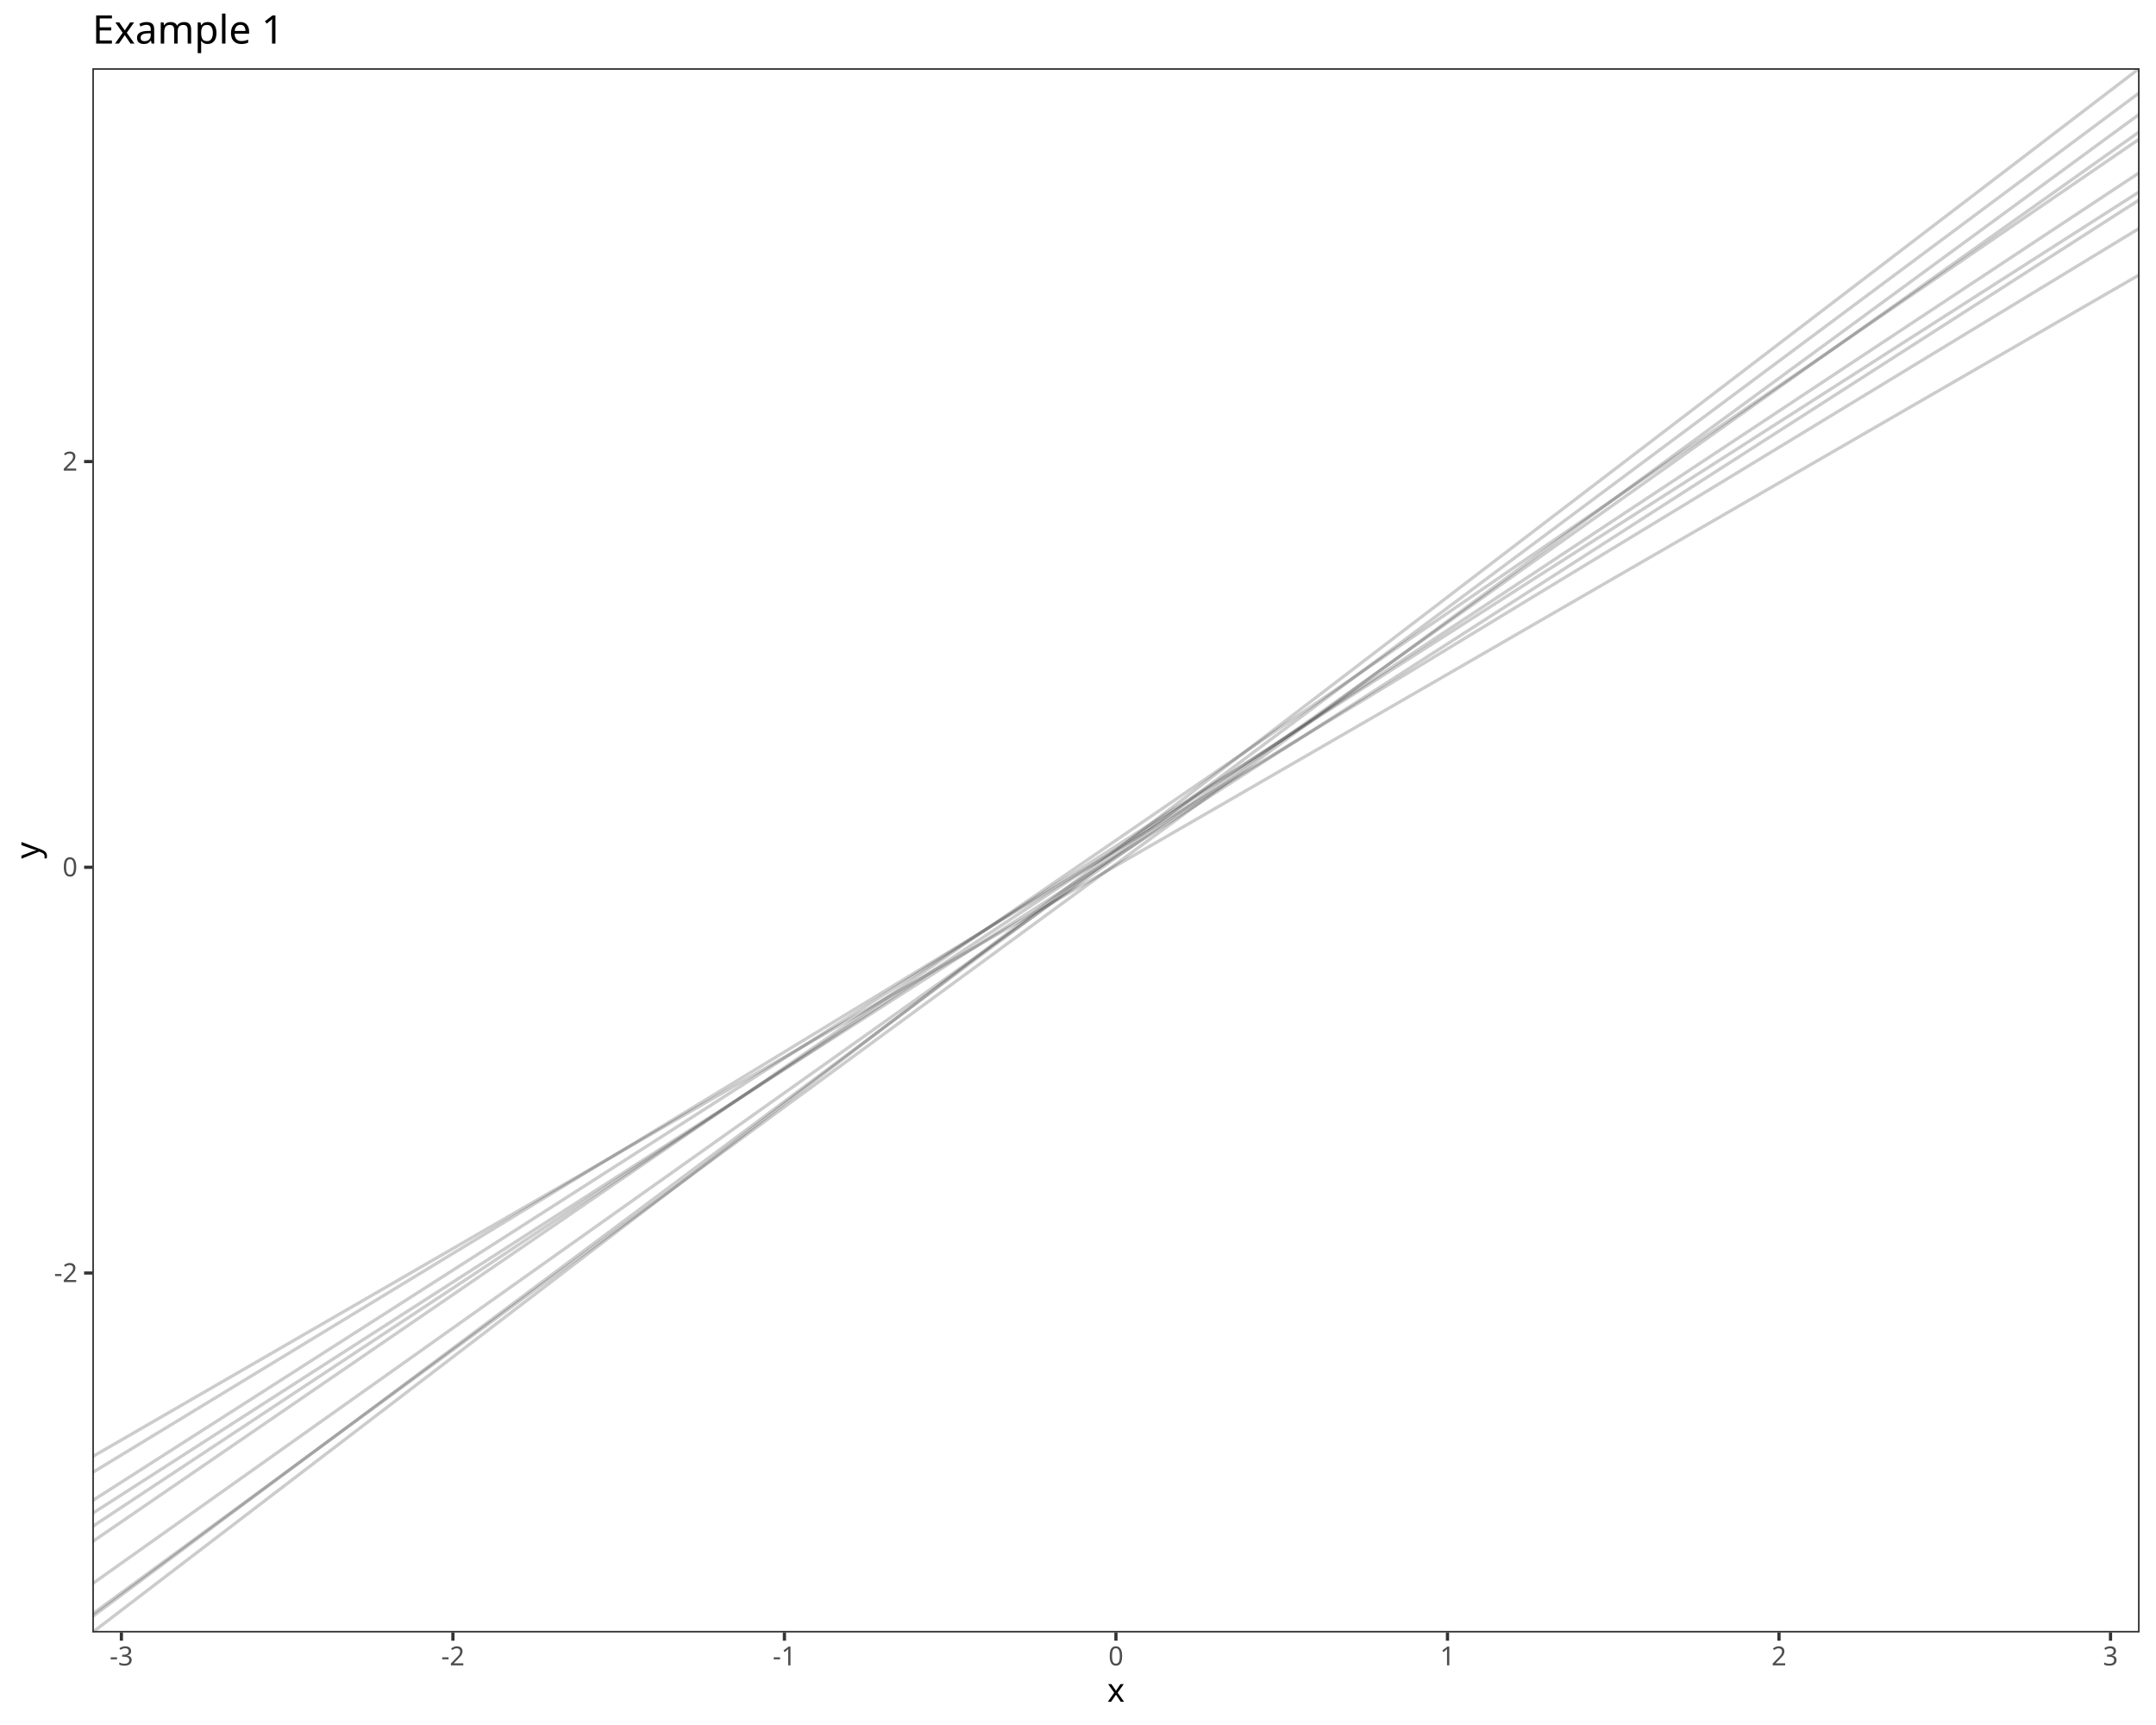
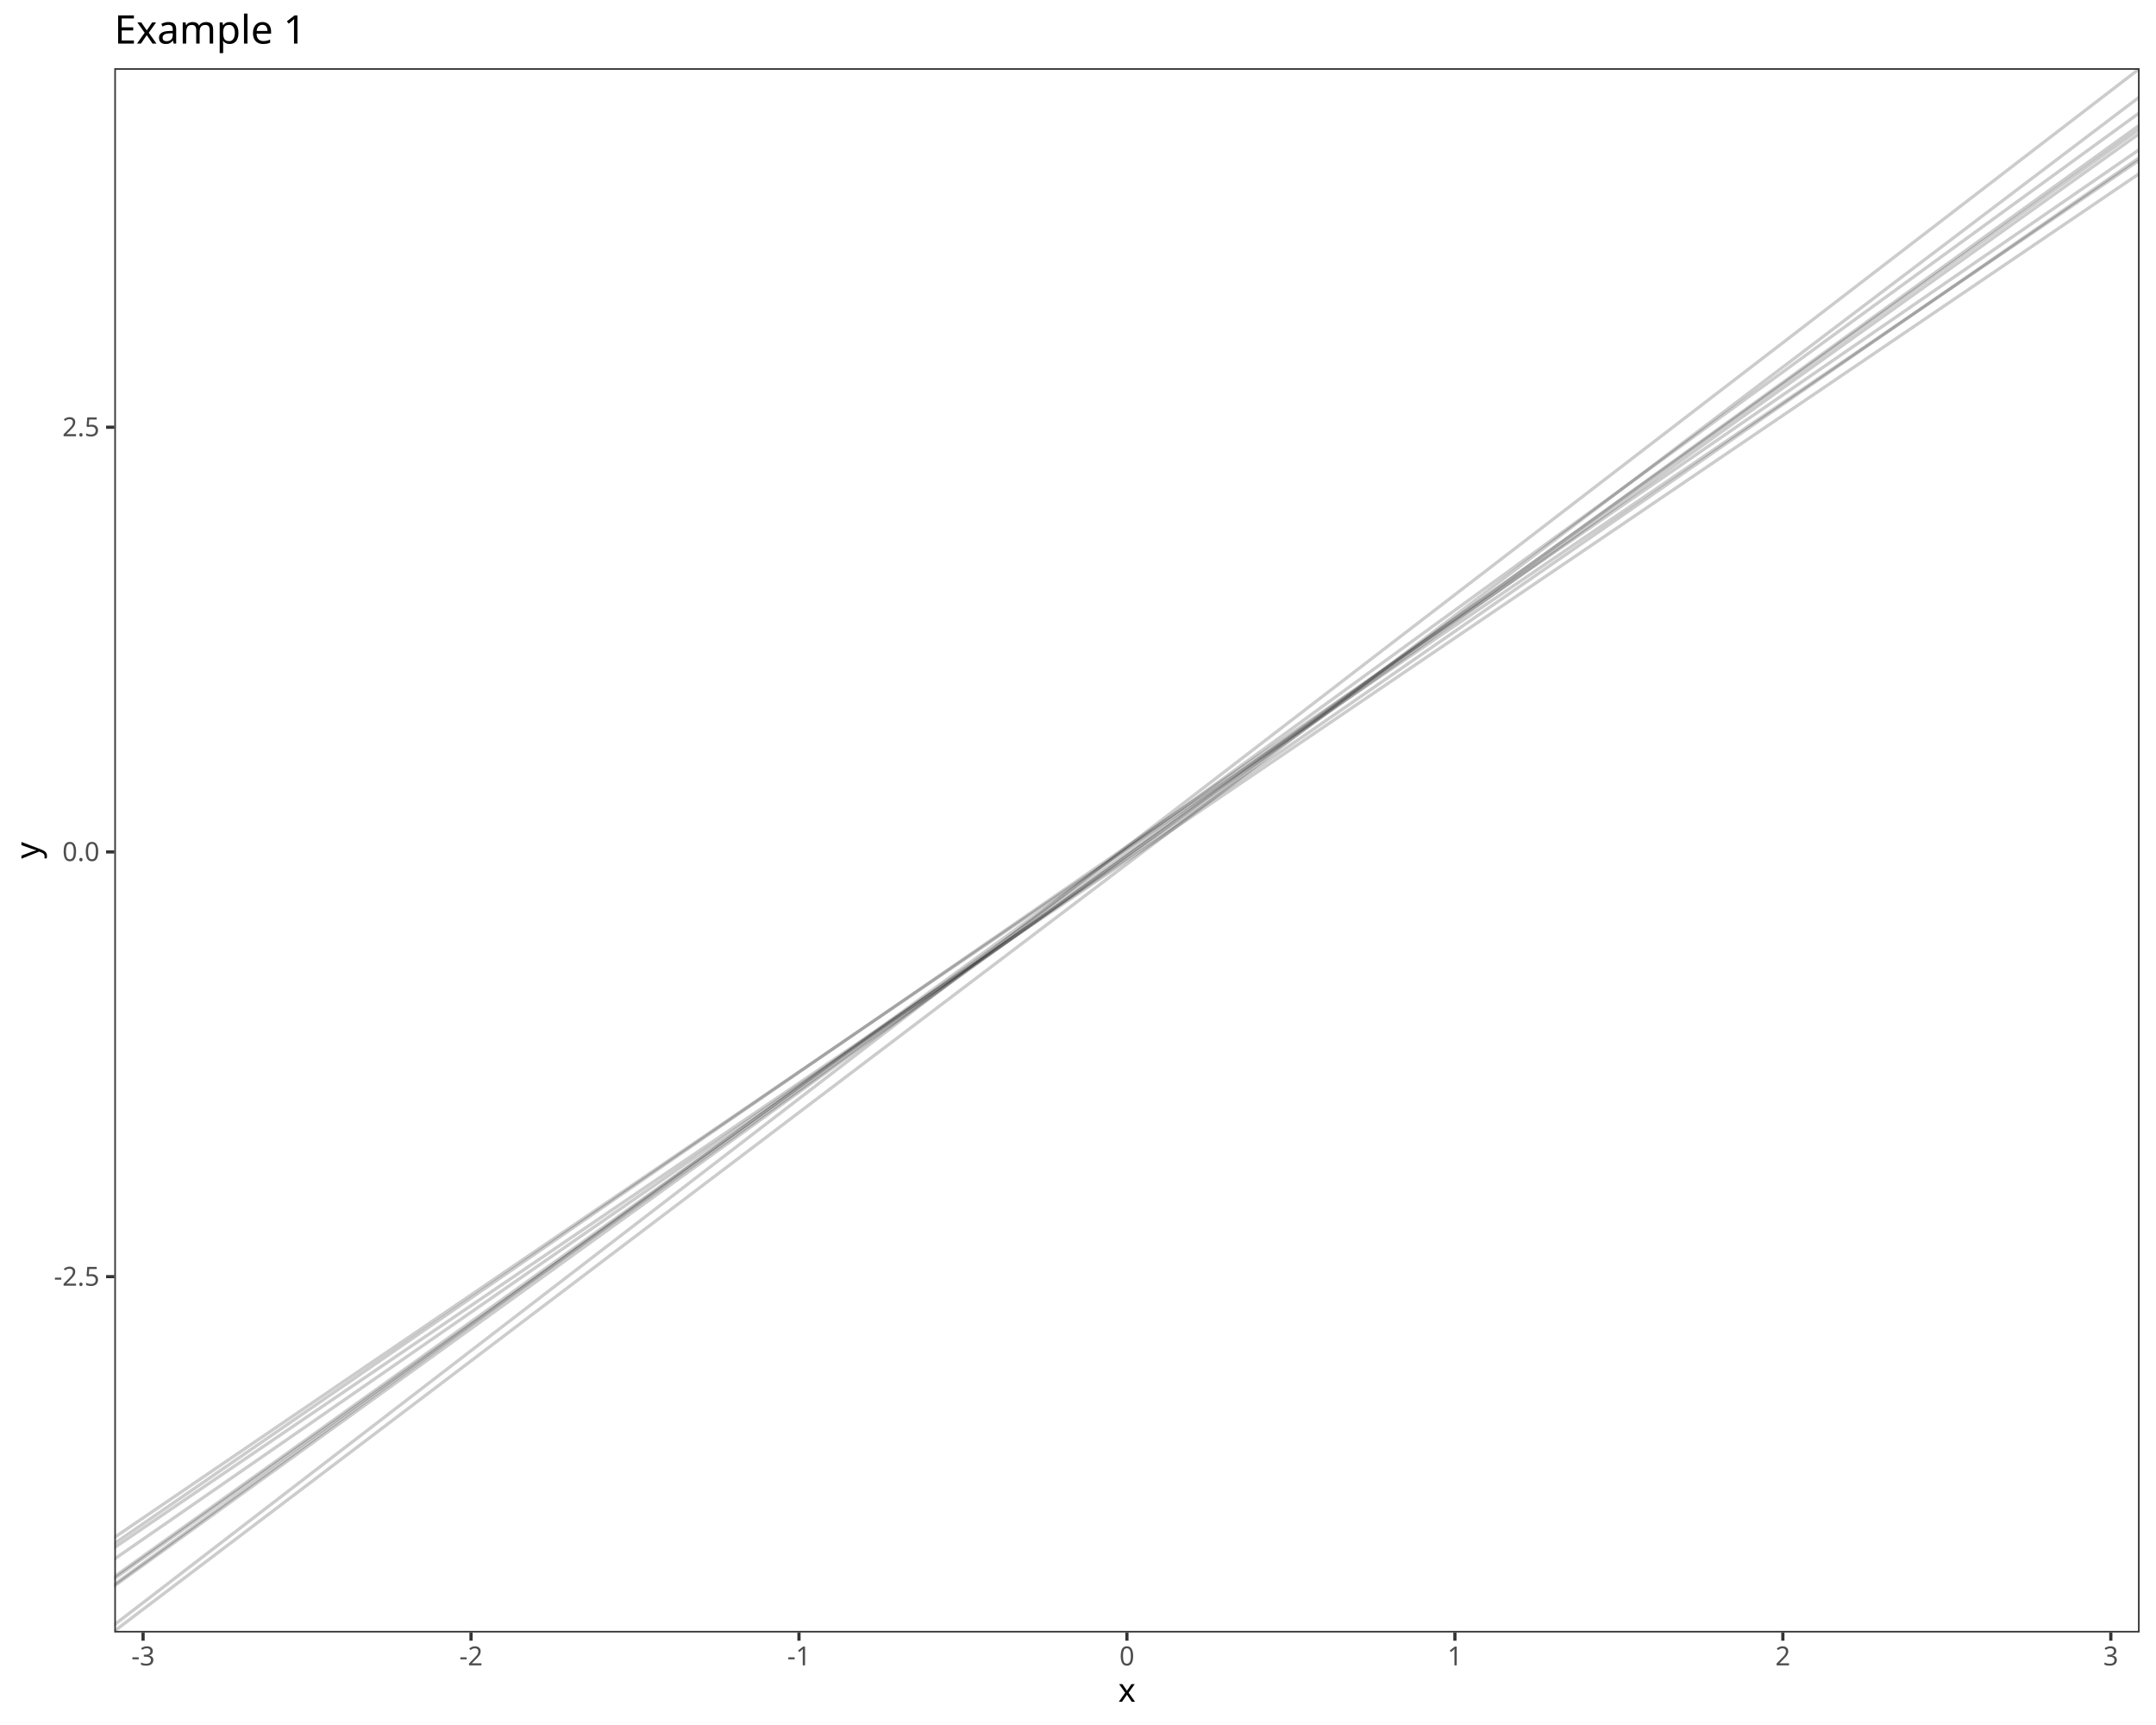
<svg xmlns="http://www.w3.org/2000/svg" class="svglite" data-engine-version="2.0" width="720.00pt" height="576.00pt" viewBox="0 0 720.00 576.00">
  <defs>
    <style type="text/css">
    .svglite line, .svglite polyline, .svglite polygon, .svglite path, .svglite rect, .svglite circle {
      fill: none;
      stroke: #000000;
      stroke-linecap: round;
      stroke-linejoin: round;
      stroke-miterlimit: 10.00;
    }
  </style>
  </defs>
  <rect width="100%" height="100%" style="stroke: none; fill: #FFFFFF;" />
  <defs>
    <clipPath id="cpMC4wMHw3MjAuMDB8MC4wMHw1NzYuMDA=">
      <rect x="0.00" y="0.00" width="720.00" height="576.00" />
    </clipPath>
  </defs>
  <g clip-path="url(#cpMC4wMHw3MjAuMDB8MC4wMHw1NzYuMDA=)">
    <rect x="0.00" y="0.00" width="720.00" height="576.00" style="stroke-width: 1.07; stroke: #FFFFFF; fill: #FFFFFF;" />
  </g>
  <defs>
-     <clipPath id="cpMzAuODN8NzE0LjUyfDIyLjc4fDU0NS4xMQ==">
-       <rect x="30.83" y="22.78" width="683.69" height="522.33" />
+     <clipPath id="cpMzguMTd8NzE0LjUyfDIyLjc4fDU0NS4xMQ==">
+       <rect x="38.17" y="22.78" width="676.35" height="522.33" />
    </clipPath>
  </defs>
-   <g clip-path="url(#cpMzAuODN8NzE0LjUyfDIyLjc4fDU0NS4xMQ==)">
-     <rect x="30.83" y="22.78" width="683.69" height="522.33" style="stroke-width: 1.07; stroke: none; fill: #FFFFFF;" />
-     <line x1="-652.86" y1="938.28" x2="1398.21" y2="-373.19" style="stroke-width: 1.07; stroke: #000000; stroke-opacity: 0.20; stroke-linecap: butt;" />
-     <line x1="-652.86" y1="881.14" x2="1398.21" y2="-303.00" style="stroke-width: 1.07; stroke: #000000; stroke-opacity: 0.20; stroke-linecap: butt;" />
-     <line x1="-652.86" y1="907.29" x2="1398.21" y2="-339.38" style="stroke-width: 1.07; stroke: #000000; stroke-opacity: 0.20; stroke-linecap: butt;" />
-     <line x1="-652.86" y1="1048.77" x2="1398.21" y2="-478.00" style="stroke-width: 1.07; stroke: #000000; stroke-opacity: 0.20; stroke-linecap: butt;" />
-     <line x1="-652.86" y1="1067.44" x2="1398.21" y2="-499.55" style="stroke-width: 1.07; stroke: #000000; stroke-opacity: 0.20; stroke-linecap: butt;" />
-     <line x1="-652.86" y1="1013.78" x2="1398.21" y2="-440.98" style="stroke-width: 1.07; stroke: #000000; stroke-opacity: 0.20; stroke-linecap: butt;" />
-     <line x1="-652.86" y1="961.92" x2="1398.21" y2="-394.56" style="stroke-width: 1.07; stroke: #000000; stroke-opacity: 0.20; stroke-linecap: butt;" />
-     <line x1="-652.86" y1="983.27" x2="1398.21" y2="-422.09" style="stroke-width: 1.07; stroke: #000000; stroke-opacity: 0.20; stroke-linecap: butt;" />
-     <line x1="-652.86" y1="1039.86" x2="1398.21" y2="-462.82" style="stroke-width: 1.07; stroke: #000000; stroke-opacity: 0.20; stroke-linecap: butt;" />
-     <line x1="-652.86" y1="944.09" x2="1398.21" y2="-372.05" style="stroke-width: 1.07; stroke: #000000; stroke-opacity: 0.20; stroke-linecap: butt;" />
-     <rect x="30.83" y="22.78" width="683.69" height="522.33" style="stroke-width: 1.07; stroke: #333333;" />
+   <g clip-path="url(#cpMzguMTd8NzE0LjUyfDIyLjc4fDU0NS4xMQ==)">
+     <rect x="38.17" y="22.78" width="676.35" height="522.33" style="stroke-width: 1.07; stroke: none; fill: #FFFFFF;" />
+     <line x1="-638.18" y1="1017.38" x2="1390.87" y2="-446.04" style="stroke-width: 1.07; stroke: #000000; stroke-opacity: 0.20; stroke-linecap: butt;" />
+     <line x1="-638.18" y1="975.67" x2="1390.87" y2="-401.00" style="stroke-width: 1.07; stroke: #000000; stroke-opacity: 0.20; stroke-linecap: butt;" />
+     <line x1="-638.18" y1="973.36" x2="1390.87" y2="-406.54" style="stroke-width: 1.07; stroke: #000000; stroke-opacity: 0.20; stroke-linecap: butt;" />
+     <line x1="-638.18" y1="1020.45" x2="1390.87" y2="-453.78" style="stroke-width: 1.07; stroke: #000000; stroke-opacity: 0.20; stroke-linecap: butt;" />
+     <line x1="-638.18" y1="980.98" x2="1390.87" y2="-415.68" style="stroke-width: 1.07; stroke: #000000; stroke-opacity: 0.20; stroke-linecap: butt;" />
+     <line x1="-638.18" y1="1056.97" x2="1390.87" y2="-479.97" style="stroke-width: 1.07; stroke: #000000; stroke-opacity: 0.20; stroke-linecap: butt;" />
+     <line x1="-638.18" y1="1062.17" x2="1390.87" y2="-496.73" style="stroke-width: 1.07; stroke: #000000; stroke-opacity: 0.20; stroke-linecap: butt;" />
+     <line x1="-638.18" y1="1009.86" x2="1390.87" y2="-440.30" style="stroke-width: 1.07; stroke: #000000; stroke-opacity: 0.20; stroke-linecap: butt;" />
+     <line x1="-638.18" y1="988.63" x2="1390.87" y2="-415.44" style="stroke-width: 1.07; stroke: #000000; stroke-opacity: 0.20; stroke-linecap: butt;" />
+     <line x1="-638.18" y1="1009.73" x2="1390.87" y2="-438.02" style="stroke-width: 1.07; stroke: #000000; stroke-opacity: 0.20; stroke-linecap: butt;" />
+     <rect x="38.17" y="22.78" width="676.35" height="522.33" style="stroke-width: 1.07; stroke: #333333;" />
  </g>
  <g clip-path="url(#cpMC4wMHw3MjAuMDB8MC4wMHw1NzYuMDA=)">
-     <text x="25.90" y="428.11" text-anchor="end" style="font-size: 8.80px; fill: #4D4D4D; font-family: sans;" textLength="7.82px" lengthAdjust="spacingAndGlyphs">-2</text>
-     <text x="25.90" y="292.63" text-anchor="end" style="font-size: 8.80px; fill: #4D4D4D; font-family: sans;" textLength="4.89px" lengthAdjust="spacingAndGlyphs">0</text>
-     <text x="25.90" y="157.15" text-anchor="end" style="font-size: 8.80px; fill: #4D4D4D; font-family: sans;" textLength="4.89px" lengthAdjust="spacingAndGlyphs">2</text>
-     <polyline points="28.09,425.08 30.83,425.08 " style="stroke-width: 1.07; stroke: #333333; stroke-linecap: butt;" />
-     <polyline points="28.09,289.60 30.83,289.60 " style="stroke-width: 1.07; stroke: #333333; stroke-linecap: butt;" />
-     <polyline points="28.09,154.12 30.83,154.12 " style="stroke-width: 1.07; stroke: #333333; stroke-linecap: butt;" />
-     <polyline points="40.54,547.85 40.54,545.11 " style="stroke-width: 1.07; stroke: #333333; stroke-linecap: butt;" />
-     <polyline points="151.25,547.85 151.25,545.11 " style="stroke-width: 1.07; stroke: #333333; stroke-linecap: butt;" />
-     <polyline points="261.96,547.85 261.96,545.11 " style="stroke-width: 1.07; stroke: #333333; stroke-linecap: butt;" />
-     <polyline points="372.67,547.85 372.67,545.11 " style="stroke-width: 1.07; stroke: #333333; stroke-linecap: butt;" />
-     <polyline points="483.39,547.85 483.39,545.11 " style="stroke-width: 1.07; stroke: #333333; stroke-linecap: butt;" />
-     <polyline points="594.10,547.85 594.10,545.11 " style="stroke-width: 1.07; stroke: #333333; stroke-linecap: butt;" />
-     <polyline points="704.81,547.85 704.81,545.11 " style="stroke-width: 1.07; stroke: #333333; stroke-linecap: butt;" />
-     <text x="40.54" y="556.10" text-anchor="middle" style="font-size: 8.80px; fill: #4D4D4D; font-family: sans;" textLength="7.82px" lengthAdjust="spacingAndGlyphs">-3</text>
-     <text x="151.25" y="556.10" text-anchor="middle" style="font-size: 8.80px; fill: #4D4D4D; font-family: sans;" textLength="7.82px" lengthAdjust="spacingAndGlyphs">-2</text>
-     <text x="261.96" y="556.10" text-anchor="middle" style="font-size: 8.80px; fill: #4D4D4D; font-family: sans;" textLength="7.82px" lengthAdjust="spacingAndGlyphs">-1</text>
-     <text x="372.67" y="556.10" text-anchor="middle" style="font-size: 8.80px; fill: #4D4D4D; font-family: sans;" textLength="4.89px" lengthAdjust="spacingAndGlyphs">0</text>
-     <text x="483.39" y="556.10" text-anchor="middle" style="font-size: 8.80px; fill: #4D4D4D; font-family: sans;" textLength="4.89px" lengthAdjust="spacingAndGlyphs">1</text>
-     <text x="594.10" y="556.10" text-anchor="middle" style="font-size: 8.80px; fill: #4D4D4D; font-family: sans;" textLength="4.89px" lengthAdjust="spacingAndGlyphs">2</text>
-     <text x="704.81" y="556.10" text-anchor="middle" style="font-size: 8.80px; fill: #4D4D4D; font-family: sans;" textLength="4.89px" lengthAdjust="spacingAndGlyphs">3</text>
-     <text x="372.67" y="568.24" text-anchor="middle" style="font-size: 11.00px; font-family: sans;" textLength="5.50px" lengthAdjust="spacingAndGlyphs">x</text>
+     <text x="33.24" y="429.32" text-anchor="end" style="font-size: 8.80px; fill: #4D4D4D; font-family: sans;" textLength="15.16px" lengthAdjust="spacingAndGlyphs">-2.5</text>
+     <text x="33.24" y="287.50" text-anchor="end" style="font-size: 8.80px; fill: #4D4D4D; font-family: sans;" textLength="12.23px" lengthAdjust="spacingAndGlyphs">0.0</text>
+     <text x="33.24" y="145.67" text-anchor="end" style="font-size: 8.80px; fill: #4D4D4D; font-family: sans;" textLength="12.23px" lengthAdjust="spacingAndGlyphs">2.5</text>
+     <polyline points="35.43,426.29 38.17,426.29 " style="stroke-width: 1.07; stroke: #333333; stroke-linecap: butt;" />
+     <polyline points="35.43,284.47 38.17,284.47 " style="stroke-width: 1.07; stroke: #333333; stroke-linecap: butt;" />
+     <polyline points="35.43,142.65 38.17,142.65 " style="stroke-width: 1.07; stroke: #333333; stroke-linecap: butt;" />
+     <polyline points="47.78,547.85 47.78,545.11 " style="stroke-width: 1.07; stroke: #333333; stroke-linecap: butt;" />
+     <polyline points="157.30,547.85 157.30,545.11 " style="stroke-width: 1.07; stroke: #333333; stroke-linecap: butt;" />
+     <polyline points="266.82,547.85 266.82,545.11 " style="stroke-width: 1.07; stroke: #333333; stroke-linecap: butt;" />
+     <polyline points="376.34,547.85 376.34,545.11 " style="stroke-width: 1.07; stroke: #333333; stroke-linecap: butt;" />
+     <polyline points="485.87,547.85 485.87,545.11 " style="stroke-width: 1.07; stroke: #333333; stroke-linecap: butt;" />
+     <polyline points="595.39,547.85 595.39,545.11 " style="stroke-width: 1.07; stroke: #333333; stroke-linecap: butt;" />
+     <polyline points="704.91,547.85 704.91,545.11 " style="stroke-width: 1.07; stroke: #333333; stroke-linecap: butt;" />
+     <text x="47.78" y="556.10" text-anchor="middle" style="font-size: 8.80px; fill: #4D4D4D; font-family: sans;" textLength="7.82px" lengthAdjust="spacingAndGlyphs">-3</text>
+     <text x="157.30" y="556.10" text-anchor="middle" style="font-size: 8.80px; fill: #4D4D4D; font-family: sans;" textLength="7.82px" lengthAdjust="spacingAndGlyphs">-2</text>
+     <text x="266.82" y="556.10" text-anchor="middle" style="font-size: 8.80px; fill: #4D4D4D; font-family: sans;" textLength="7.82px" lengthAdjust="spacingAndGlyphs">-1</text>
+     <text x="376.34" y="556.10" text-anchor="middle" style="font-size: 8.80px; fill: #4D4D4D; font-family: sans;" textLength="4.89px" lengthAdjust="spacingAndGlyphs">0</text>
+     <text x="485.87" y="556.10" text-anchor="middle" style="font-size: 8.80px; fill: #4D4D4D; font-family: sans;" textLength="4.89px" lengthAdjust="spacingAndGlyphs">1</text>
+     <text x="595.39" y="556.10" text-anchor="middle" style="font-size: 8.80px; fill: #4D4D4D; font-family: sans;" textLength="4.89px" lengthAdjust="spacingAndGlyphs">2</text>
+     <text x="704.91" y="556.10" text-anchor="middle" style="font-size: 8.80px; fill: #4D4D4D; font-family: sans;" textLength="4.89px" lengthAdjust="spacingAndGlyphs">3</text>
+     <text x="376.34" y="568.24" text-anchor="middle" style="font-size: 11.00px; font-family: sans;" textLength="5.50px" lengthAdjust="spacingAndGlyphs">x</text>
    <text transform="translate(13.05,283.95) rotate(-90)" text-anchor="middle" style="font-size: 11.00px; font-family: sans;" textLength="5.50px" lengthAdjust="spacingAndGlyphs">y</text>
-     <text x="30.83" y="14.56" style="font-size: 13.20px; font-family: sans;" textLength="62.38px" lengthAdjust="spacingAndGlyphs">Example 1</text>
+     <text x="38.17" y="14.56" style="font-size: 13.20px; font-family: sans;" textLength="62.38px" lengthAdjust="spacingAndGlyphs">Example 1</text>
  </g>
</svg>
